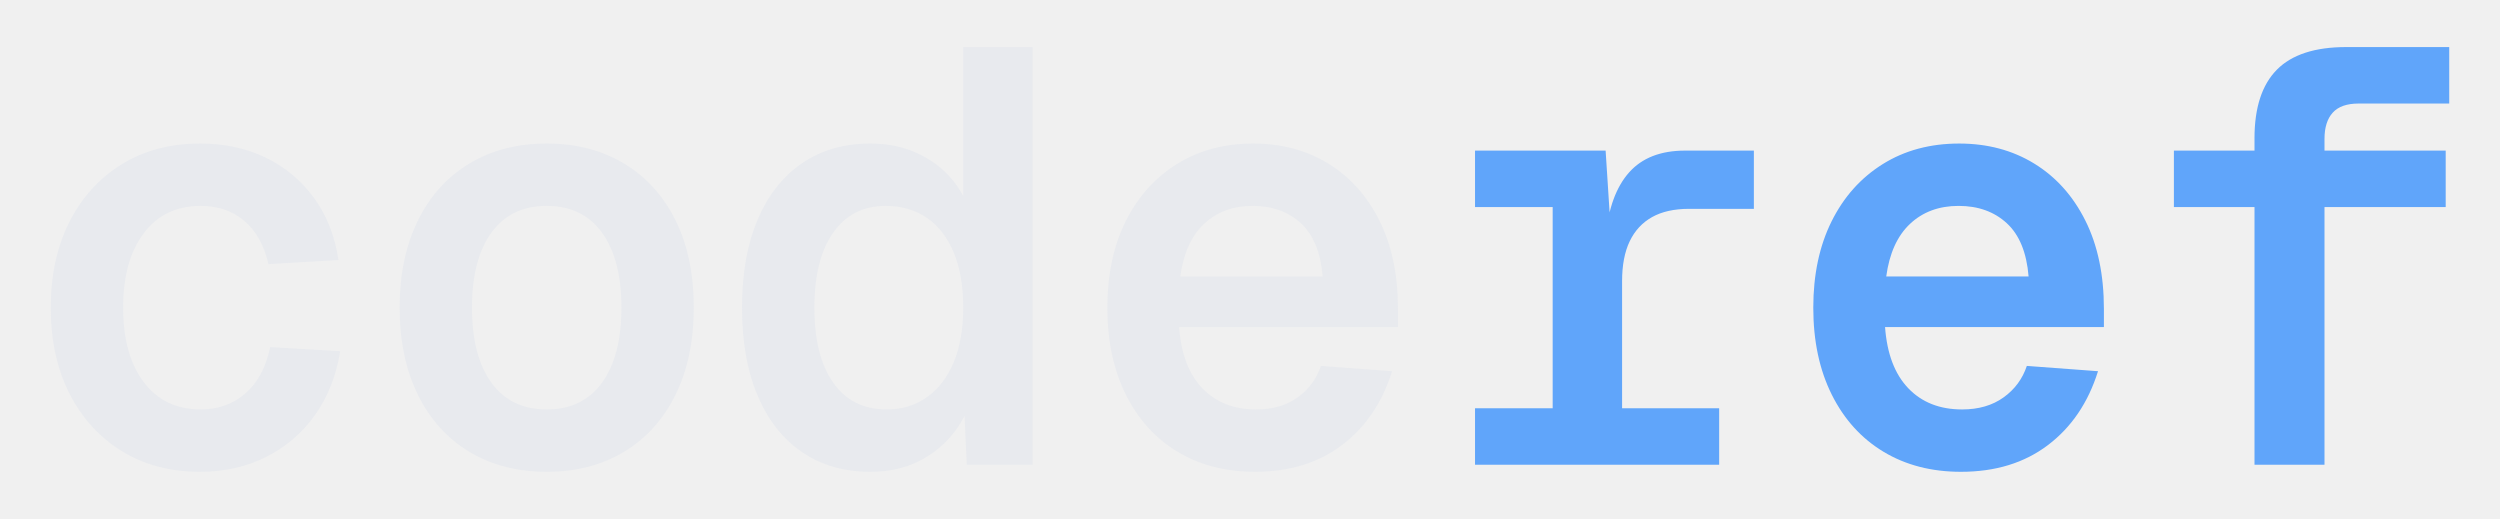
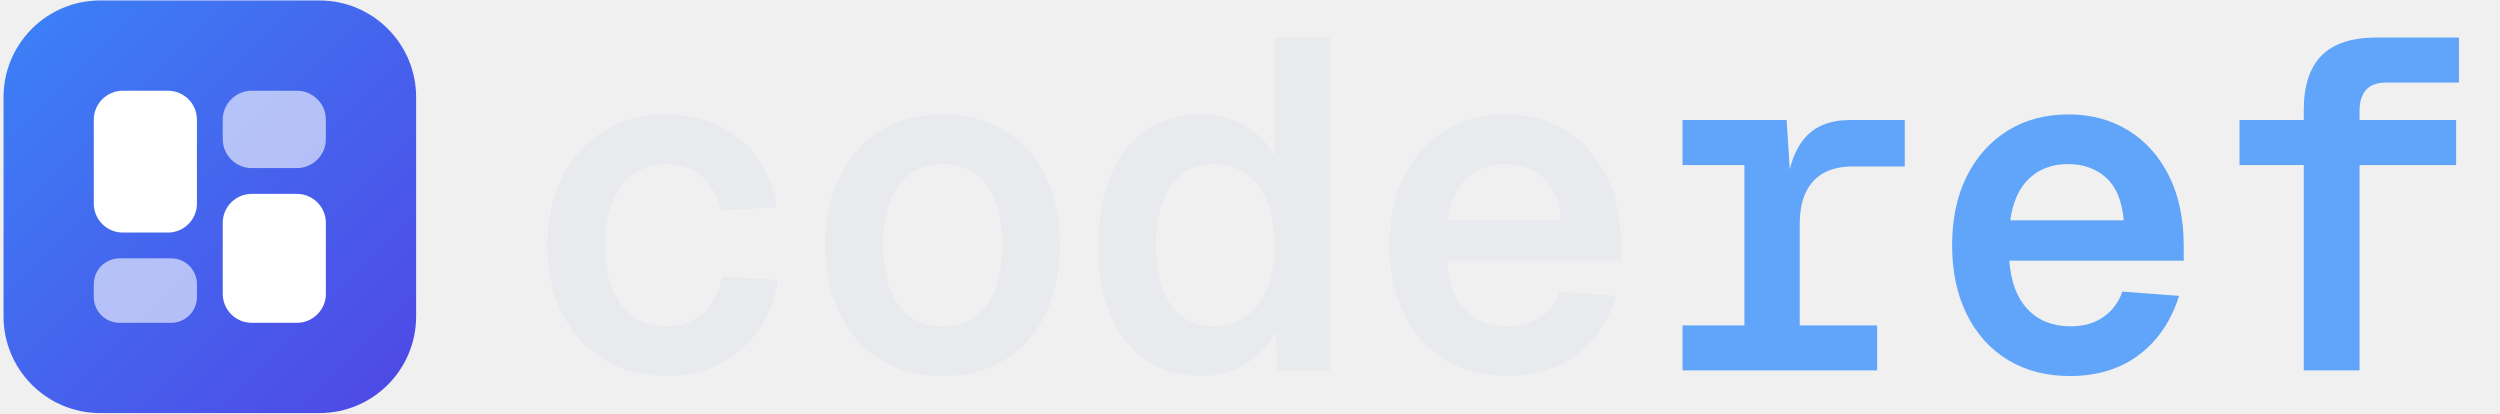
- <svg xmlns="http://www.w3.org/2000/svg" viewBox="0 0 423.7 88.2" width="424" height="88" role="img" aria-label="coderef">
-   <g transform="translate(2.30 79.00)">
-     <path fill="#e8eaee" d="M31.10 1.20L31.10 1.20Q23.50 1.20 17.80-2.30Q12.10-5.80 8.90-12.05Q5.70-18.30 5.70-26.70L5.70-26.70Q5.70-35.10 8.90-41.35Q12.10-47.60 17.80-51.10Q23.50-54.60 31.10-54.60L31.10-54.60Q37.30-54.60 42.25-52.20Q47.20-49.80 50.45-45.35Q53.70-40.90 54.60-34.80L54.60-34.80L42.70-34.10Q41.60-38.90 38.60-41.45Q35.60-44 31.20-44L31.20-44Q25-44 21.50-39.35Q18-34.70 18-26.70L18-26.70Q18-18.70 21.50-14.05Q25-9.40 31.20-9.40L31.20-9.40Q35.60-9.40 38.75-12.10Q41.90-14.80 43-20L43-20L54.90-19.30Q53.90-13.10 50.65-8.50Q47.40-3.90 42.35-1.35Q37.30 1.20 31.10 1.20ZM90 1.20L90 1.20Q82.50 1.20 76.85-2.20Q71.20-5.60 68.10-11.90Q65-18.20 65-26.70L65-26.70Q65-35.20 68.10-41.50Q71.20-47.80 76.85-51.20Q82.50-54.60 90-54.60L90-54.60Q97.50-54.60 103.15-51.20Q108.80-47.80 111.90-41.55Q115-35.30 115-26.70L115-26.70Q115-18.20 111.90-11.90Q108.80-5.60 103.15-2.20Q97.50 1.20 90 1.20ZM90-9.40L90-9.40Q96.10-9.40 99.40-13.95Q102.70-18.50 102.70-26.70L102.70-26.70Q102.70-34.90 99.40-39.45Q96.10-44 90-44L90-44Q83.90-44 80.60-39.45Q77.30-34.90 77.30-26.70L77.30-26.70Q77.30-18.50 80.60-13.95Q83.90-9.40 90-9.40ZM145 1.20L145 1.20Q138.30 1.20 133.40-2.15Q128.50-5.50 125.85-11.75Q123.20-18 123.20-26.70L123.20-26.70Q123.20-35.40 125.85-41.65Q128.50-47.90 133.40-51.25Q138.30-54.60 145-54.60L145-54.60Q149.40-54.60 152.90-53Q156.40-51.40 158.70-48.75Q161-46.10 161.90-42.90L161.90-42.90L160.80-40.70L160.80-71L172.60-71L172.60 0L161.40 0L160.80-13.50L162.30-11.50Q161.20-7.80 158.80-4.95Q156.40-2.10 152.95-0.45Q149.50 1.20 145 1.20ZM147.80-9.40L147.80-9.40Q151.70-9.40 154.65-11.50Q157.60-13.60 159.20-17.45Q160.80-21.30 160.80-26.70L160.80-26.70Q160.80-32.20 159.20-36.05Q157.60-39.90 154.65-41.95Q151.70-44 147.60-44L147.60-44Q141.90-44 138.70-39.45Q135.50-34.90 135.50-26.70L135.50-26.70Q135.50-18.50 138.70-13.95Q141.90-9.40 147.80-9.40ZM210.40 1.20L210.40 1.20Q202.90 1.20 197.25-2.20Q191.60-5.60 188.45-11.90Q185.30-18.20 185.30-26.70L185.30-26.70Q185.30-35.10 188.40-41.35Q191.50-47.60 197.10-51.10Q202.70-54.60 210.10-54.60L210.10-54.60Q217.30-54.60 222.85-51.20Q228.40-47.80 231.55-41.50Q234.70-35.20 234.70-26.50L234.70-26.50L234.70-23.40L197.50-23.40Q198-16.60 201.45-13Q204.90-9.40 210.60-9.40L210.60-9.40Q214.80-9.40 217.65-11.45Q220.50-13.50 221.60-16.80L221.60-16.80L233.70-15.90Q231.20-7.90 225.20-3.35Q219.20 1.20 210.40 1.20ZM197.70-32L197.70-32L221.90-32Q221.40-38.10 218.20-41.05Q215-44 210-44L210-44Q205-44 201.75-40.95Q198.50-37.90 197.70-32Z" />
-     <path fill="#60a5fa" d="M289.30 0L247.80 0L247.80-9.60L266.20-9.60L261-4.50L261-49L266.20-43.80L247.80-43.80L247.80-53.40L270-53.40L271-37.90L270-38.80Q270.70-46 274-49.70Q277.30-53.40 283.50-53.40L283.50-53.40L295.20-53.40L295.20-43.50L284.20-43.50Q280.40-43.50 277.90-42.10Q275.40-40.70 274.10-38Q272.80-35.30 272.80-31.20L272.80-31.20L272.80-4.50L267.60-9.60L289.30-9.60L289.30 0ZM330.40 1.20L330.40 1.20Q322.90 1.20 317.25-2.20Q311.60-5.60 308.45-11.90Q305.30-18.20 305.30-26.70L305.30-26.70Q305.30-35.10 308.40-41.35Q311.50-47.60 317.10-51.10Q322.70-54.60 330.10-54.60L330.10-54.60Q337.30-54.60 342.85-51.20Q348.40-47.80 351.55-41.50Q354.70-35.20 354.70-26.50L354.70-26.50L354.70-23.40L317.50-23.40Q318-16.60 321.45-13Q324.90-9.40 330.60-9.40L330.60-9.40Q334.80-9.40 337.65-11.45Q340.50-13.50 341.60-16.80L341.60-16.80L353.70-15.90Q351.20-7.90 345.20-3.35Q339.20 1.20 330.40 1.20ZM317.70-32L317.70-32L341.90-32Q341.40-38.10 338.20-41.05Q335-44 330-44L330-44Q325-44 321.75-40.95Q318.50-37.90 317.70-32ZM392.20 0L380.30 0L380.30-55.50Q380.30-63.30 384.10-67.15Q387.90-71 395.90-71L395.90-71L413.40-71L413.40-61.40L398-61.40Q395-61.40 393.60-59.85Q392.20-58.30 392.20-55.40L392.20-55.40L392.20 0ZM412.80-43.80L366.60-43.80L366.60-53.40L412.80-53.40L412.80-43.80Z" />
+ <svg xmlns="http://www.w3.org/2000/svg" viewBox="0 0 531.7 88.2" width="532" height="88" role="img" aria-label="coderef">
+   <svg x="0" y="0.1" width="88" height="88" viewBox="0 0 128 128">
+     <defs>
+       <linearGradient id="crlogo" x1="0" y1="0" x2="1" y2="1">
+         <stop offset="0" stop-color="#3b82f6" />
+         <stop offset="1" stop-color="#4f46e5" />
+       </linearGradient>
+     </defs>
+     <rect width="128" height="128" rx="30" fill="url(#crlogo)" />
+     <rect x="28" y="28" width="32" height="44" rx="9" fill="#fff" />
+     <rect x="68" y="28" width="32" height="24" rx="9" fill="#fff" fill-opacity=".6" />
+     <rect x="28" y="80" width="32" height="20" rx="8" fill="#fff" fill-opacity=".6" />
+     <rect x="68" y="60" width="32" height="40" rx="9" fill="#fff" />
+   </svg>
+   <g transform="translate(108 0)">
+     <g transform="translate(2.30 79.00)">
+       <path fill="#e8eaee" d="M31.10 1.20L31.10 1.20Q23.50 1.20 17.80-2.30Q12.10-5.80 8.90-12.05Q5.70-18.30 5.70-26.70L5.70-26.70Q5.70-35.10 8.90-41.35Q12.10-47.60 17.80-51.10Q23.50-54.60 31.10-54.60L31.10-54.60Q37.30-54.60 42.25-52.20Q47.20-49.80 50.45-45.35Q53.70-40.90 54.60-34.80L54.60-34.80L42.70-34.10Q41.60-38.90 38.60-41.45Q35.60-44 31.20-44L31.20-44Q25-44 21.50-39.35Q18-34.70 18-26.70L18-26.70Q18-18.70 21.50-14.05Q25-9.40 31.20-9.40L31.20-9.40Q35.60-9.40 38.75-12.10Q41.90-14.80 43-20L43-20L54.90-19.30Q53.90-13.10 50.65-8.50Q47.40-3.90 42.35-1.35Q37.30 1.20 31.10 1.20ZM90 1.20L90 1.20Q82.50 1.20 76.85-2.20Q71.20-5.60 68.10-11.90Q65-18.20 65-26.70L65-26.70Q65-35.20 68.10-41.50Q71.20-47.80 76.85-51.20Q82.50-54.60 90-54.60L90-54.60Q97.50-54.60 103.15-51.20Q108.80-47.80 111.90-41.55Q115-35.30 115-26.70L115-26.70Q115-18.20 111.90-11.90Q108.80-5.60 103.15-2.20Q97.50 1.20 90 1.20ZM90-9.40L90-9.40Q96.10-9.40 99.40-13.95Q102.70-18.50 102.70-26.70L102.70-26.70Q102.70-34.90 99.40-39.45Q96.10-44 90-44L90-44Q83.90-44 80.60-39.45Q77.30-34.90 77.30-26.70L77.30-26.70Q77.30-18.50 80.60-13.95Q83.90-9.40 90-9.40ZM145 1.20L145 1.20Q138.30 1.20 133.40-2.15Q128.50-5.50 125.85-11.75Q123.20-18 123.20-26.70L123.20-26.70Q123.20-35.40 125.85-41.65Q128.50-47.90 133.40-51.25Q138.30-54.60 145-54.60L145-54.60Q149.40-54.60 152.90-53Q156.40-51.40 158.70-48.75Q161-46.10 161.90-42.90L161.90-42.90L160.80-40.70L160.80-71L172.60-71L172.60 0L161.40 0L160.80-13.50L162.30-11.50Q161.20-7.80 158.80-4.95Q156.40-2.10 152.95-0.45Q149.50 1.20 145 1.20ZM147.80-9.40L147.80-9.40Q151.70-9.40 154.65-11.50Q157.60-13.60 159.20-17.45Q160.80-21.30 160.80-26.70L160.80-26.70Q160.80-32.20 159.20-36.05Q157.60-39.90 154.65-41.95Q151.70-44 147.60-44L147.60-44Q141.90-44 138.70-39.45Q135.50-34.90 135.50-26.70L135.50-26.70Q135.50-18.50 138.70-13.95Q141.90-9.40 147.80-9.40ZM210.40 1.20L210.40 1.20Q202.90 1.20 197.25-2.20Q191.60-5.60 188.45-11.90Q185.30-18.20 185.30-26.70L185.30-26.70Q185.30-35.10 188.40-41.35Q191.50-47.60 197.10-51.10Q202.70-54.60 210.10-54.60L210.10-54.60Q217.30-54.60 222.85-51.20Q228.40-47.80 231.55-41.50Q234.70-35.20 234.70-26.50L234.70-26.50L234.70-23.40L197.50-23.40Q198-16.60 201.45-13Q204.90-9.40 210.60-9.40L210.60-9.40Q214.80-9.40 217.65-11.45Q220.50-13.50 221.60-16.80L221.60-16.80L233.70-15.90Q231.20-7.90 225.20-3.35Q219.20 1.20 210.40 1.20ZM197.70-32L197.70-32L221.90-32Q221.40-38.10 218.20-41.05Q215-44 210-44L210-44Q205-44 201.75-40.95Q198.50-37.90 197.70-32Z" />
+       <path fill="#60a5fa" d="M289.30 0L247.80 0L247.80-9.60L266.20-9.60L261-4.50L261-49L266.20-43.80L247.80-43.80L247.80-53.40L270-53.40L271-37.90L270-38.80Q270.70-46 274-49.70Q277.30-53.40 283.50-53.40L283.50-53.40L295.20-53.40L295.20-43.50L284.20-43.50Q280.40-43.50 277.90-42.10Q275.40-40.70 274.10-38Q272.80-35.30 272.80-31.20L272.80-31.20L272.80-4.50L267.60-9.60L289.30-9.60L289.30 0ZM330.40 1.20L330.40 1.20Q322.90 1.20 317.25-2.20Q311.60-5.60 308.45-11.90Q305.30-18.20 305.30-26.70L305.30-26.70Q305.30-35.10 308.40-41.35Q311.50-47.60 317.10-51.10Q322.70-54.60 330.10-54.60L330.10-54.60Q337.30-54.60 342.85-51.20Q348.40-47.80 351.55-41.50Q354.70-35.20 354.70-26.50L354.70-26.50L354.70-23.40L317.50-23.40Q318-16.60 321.45-13Q324.90-9.40 330.60-9.40L330.60-9.40Q334.80-9.40 337.65-11.45Q340.50-13.50 341.60-16.80L341.60-16.80L353.70-15.90Q351.20-7.90 345.20-3.35Q339.20 1.20 330.40 1.20ZM317.70-32L317.70-32L341.90-32Q341.40-38.10 338.20-41.05Q335-44 330-44L330-44Q325-44 321.75-40.95Q318.50-37.90 317.70-32ZM392.20 0L380.30 0L380.30-55.50Q380.30-63.30 384.10-67.15Q387.90-71 395.90-71L395.90-71L413.40-71L413.40-61.40L398-61.40Q395-61.40 393.60-59.85Q392.20-58.30 392.20-55.40L392.20-55.40L392.20 0ZM412.80-43.80L366.60-43.80L366.60-53.40L412.80-53.40L412.80-43.80Z" />
+     </g>
  </g>
</svg>
